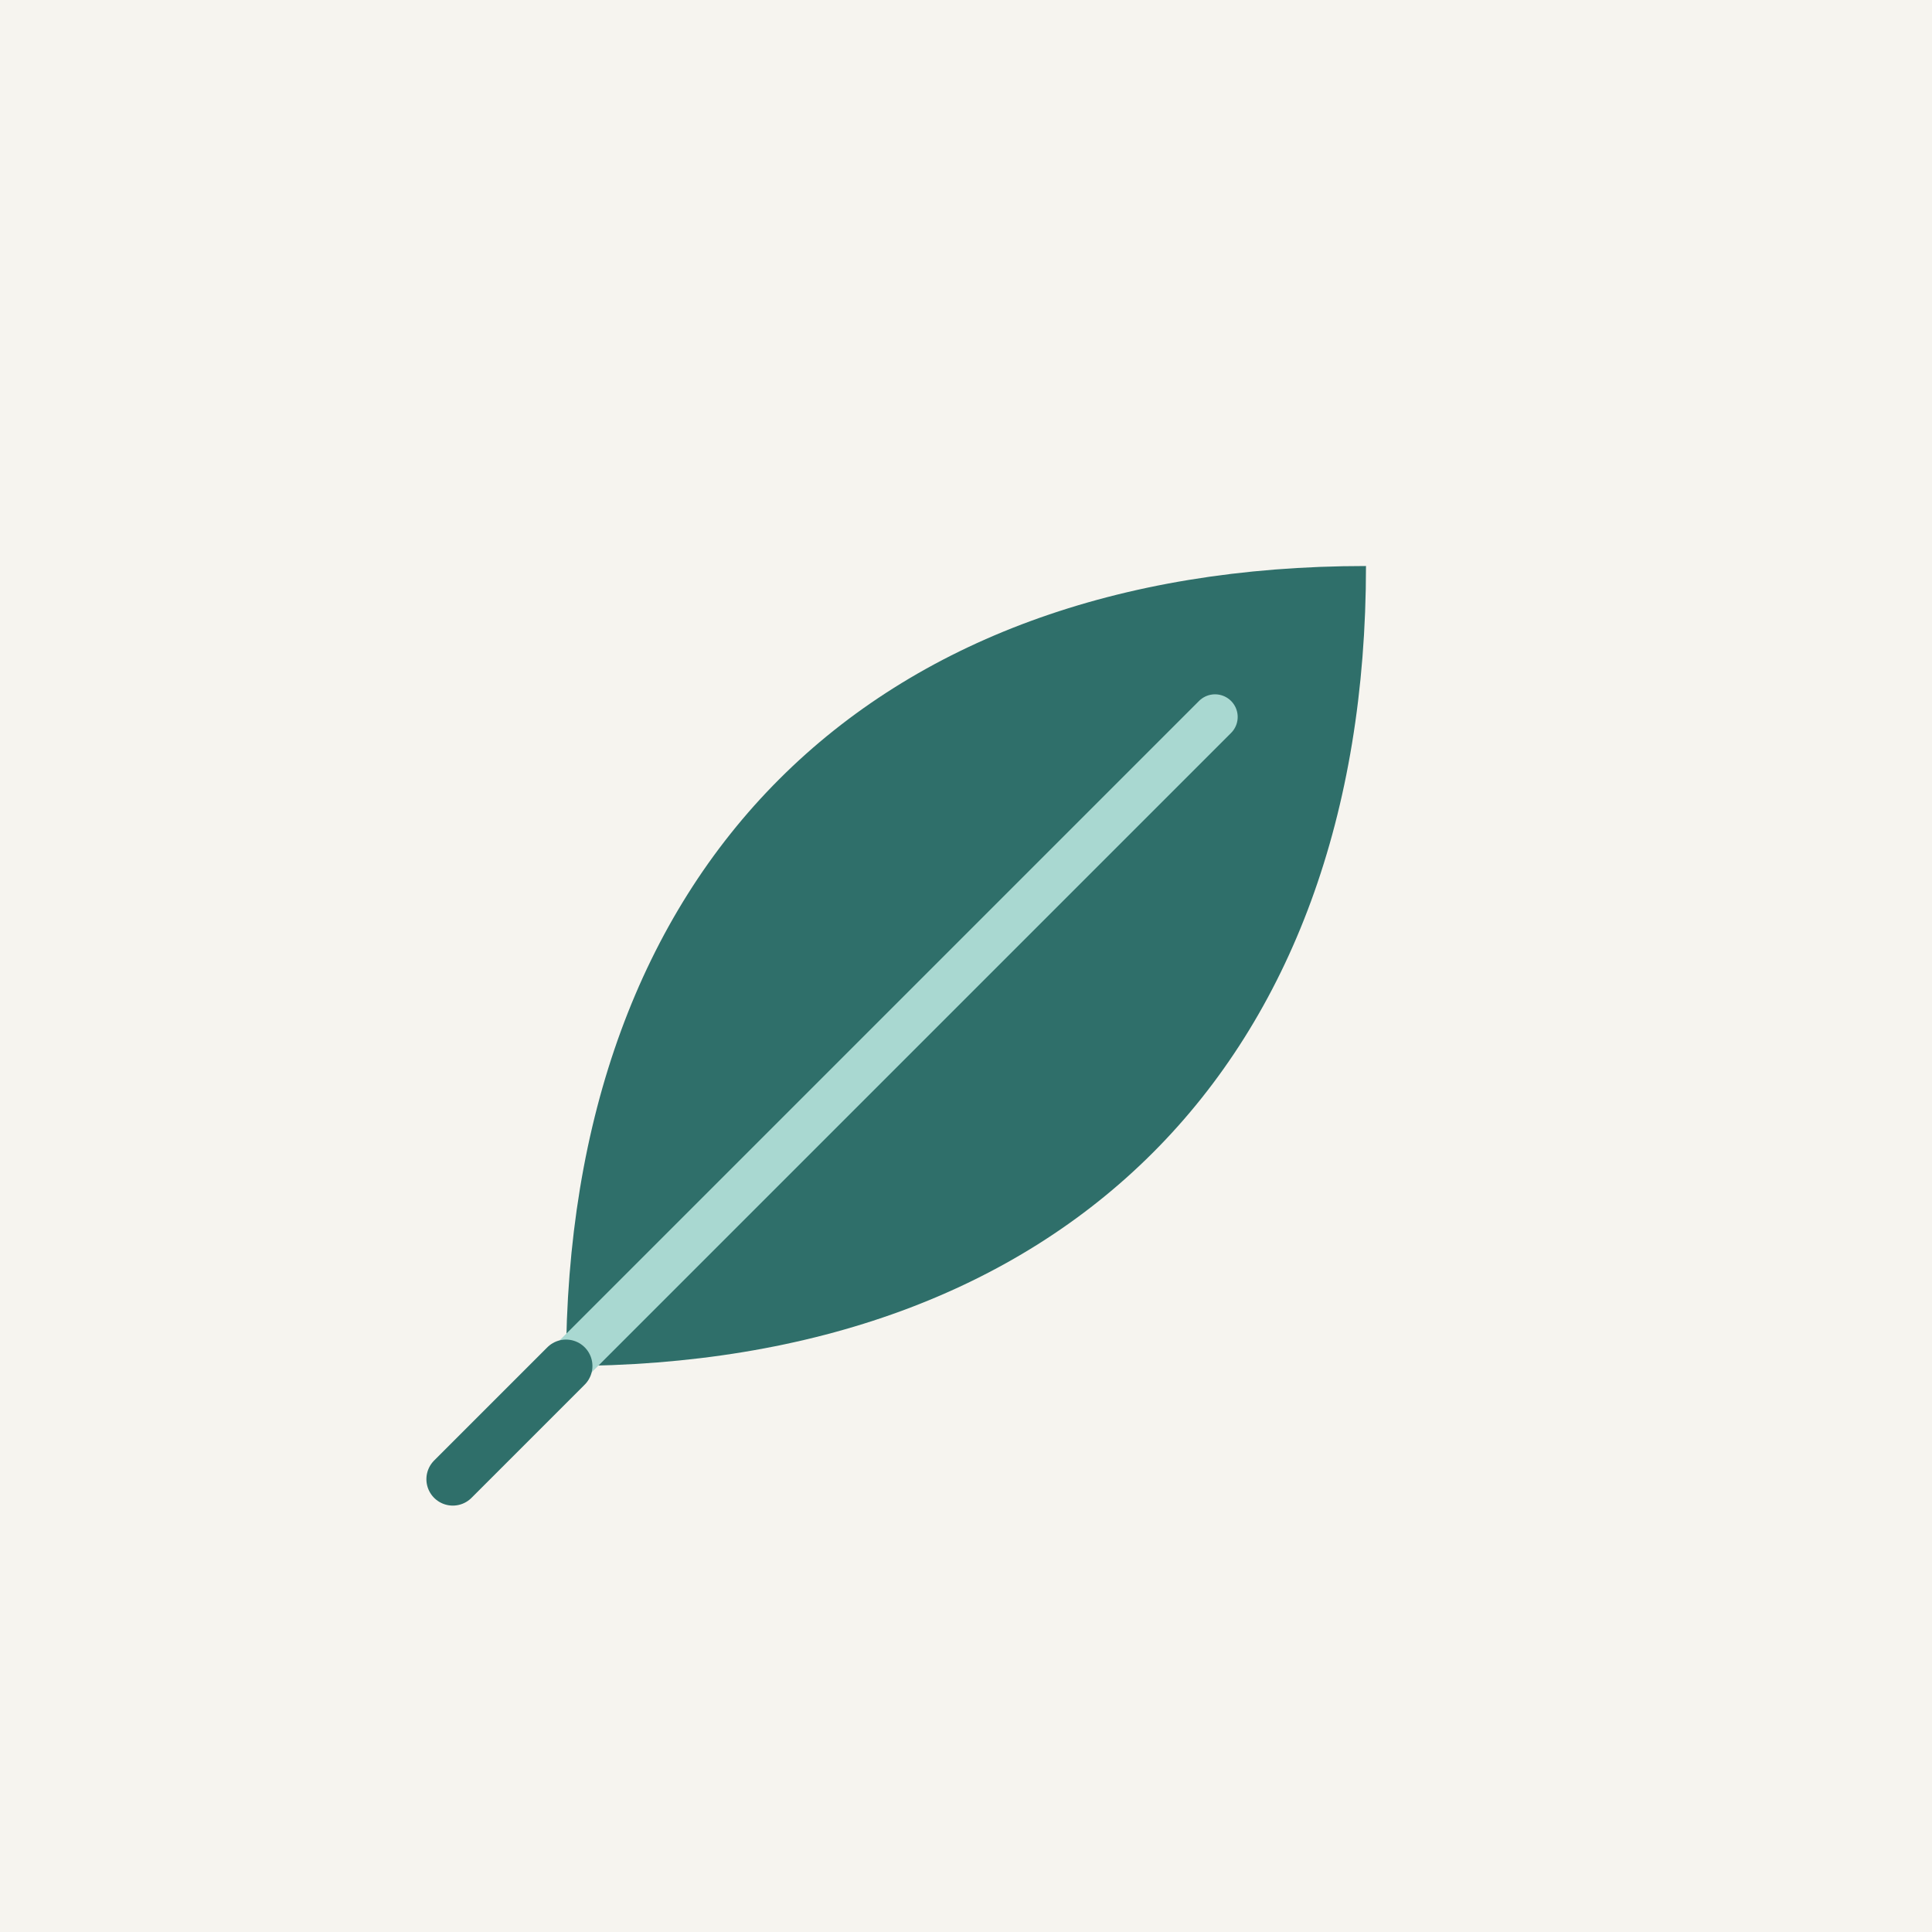
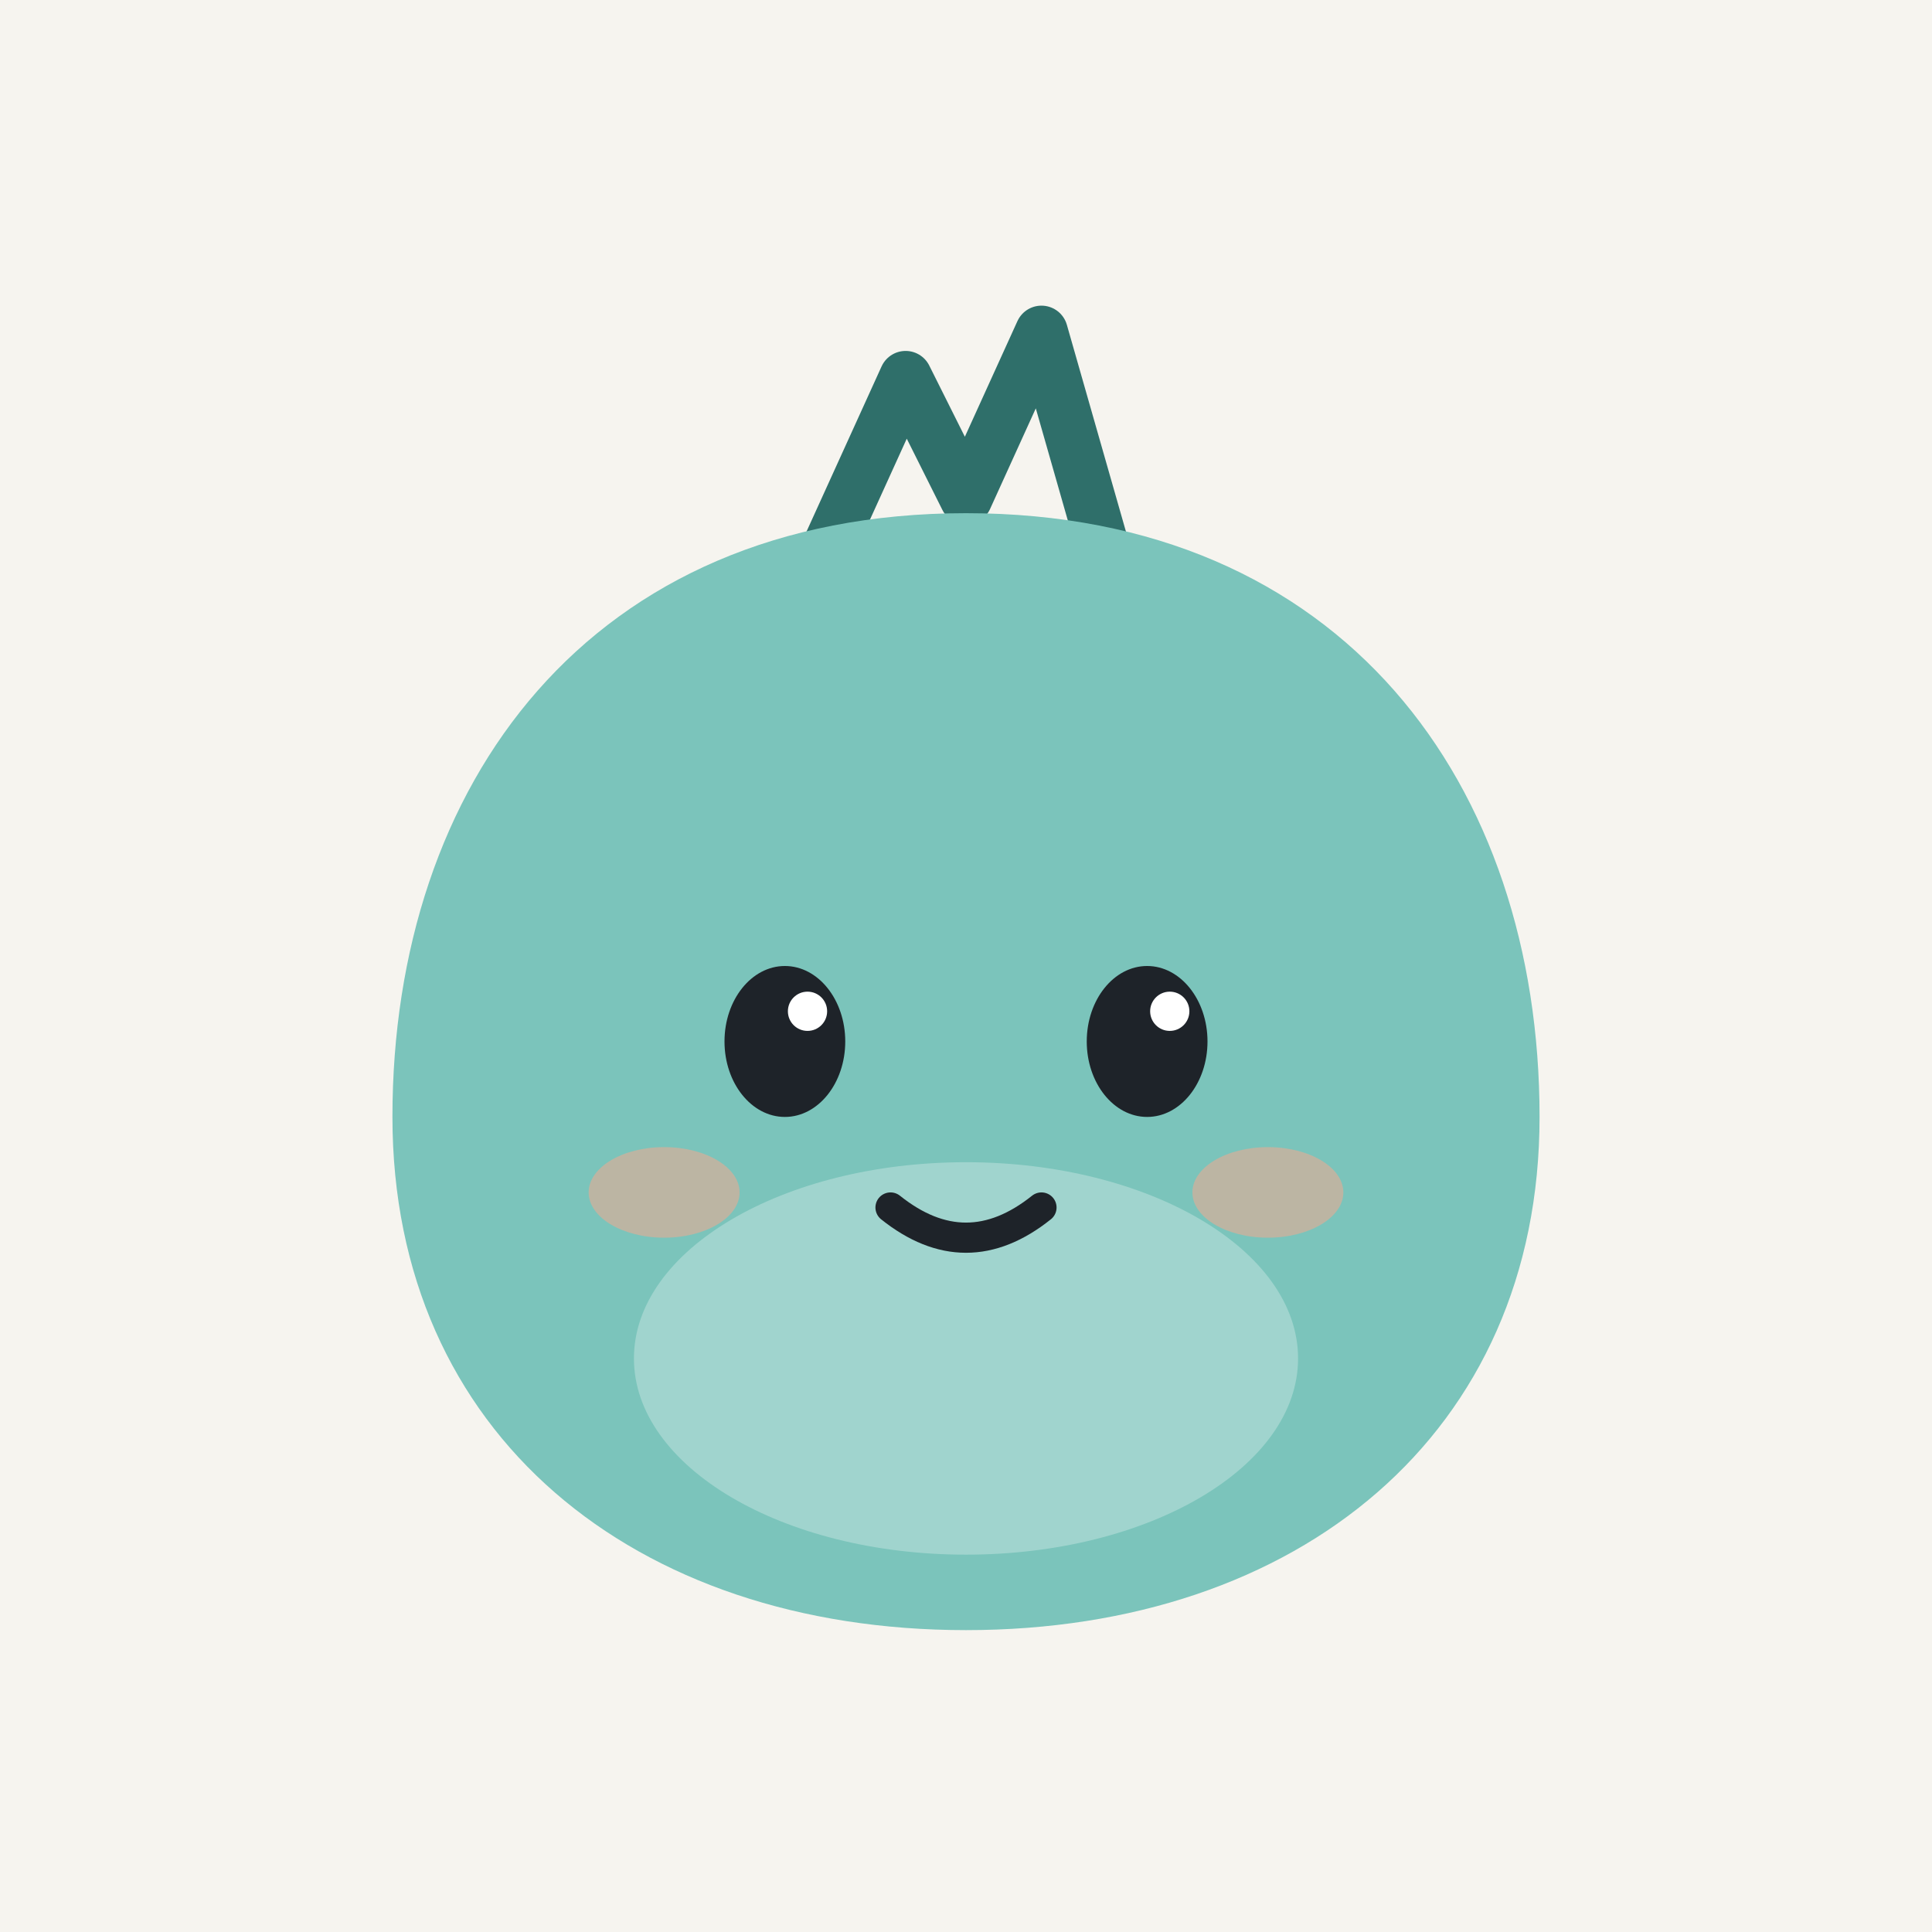
<svg xmlns="http://www.w3.org/2000/svg" viewBox="0 0 512 512">
  <rect width="512" height="512" fill="#F6F4EF" />
-   <path d="M150 362 C150 230 230 150 362 150 C362 282 282 362 150 362 Z" fill="#2F6F6A" />
-   <path d="M150 362 L322 190" fill="none" stroke="#A9D8D1" stroke-width="12" stroke-linecap="round" />
-   <path d="M120 392 L150 362" fill="none" stroke="#2F6F6A" stroke-width="14" stroke-linecap="round" />
+   <g transform="translate(36 40) scale(2)">
+     <path d="M92 52 L102 30 L110 46 L120 24 L128 52" fill="none" stroke="#2F6F6A" stroke-width="7" stroke-linecap="round" stroke-linejoin="round" />
+     <path d="M110 48 C160 48 186 84 186 128 C186 170 154 196 110 196 C66 196 34 170 34 128 C34 84 60 48 110 48 Z" fill="#7BC4BB" />
+     <ellipse cx="110" cy="160" rx="44" ry="26" fill="#FFFFFF" opacity=".28" />
+     <ellipse cx="86" cy="118" rx="8" ry="10" fill="#1E2329" />
+     <ellipse cx="134" cy="118" rx="8" ry="10" fill="#1E2329" />
+     <circle cx="89" cy="114" r="2.6" fill="#FFFFFF" />
+     <circle cx="137" cy="114" r="2.6" fill="#FFFFFF" />
+     <ellipse cx="70" cy="138" rx="10" ry="6" fill="#F2A98F" opacity=".55" />
+     <ellipse cx="150" cy="138" rx="10" ry="6" fill="#F2A98F" opacity=".55" />
+     <path d="M100 140 Q110 148 120 140" fill="none" stroke="#1E2329" stroke-width="4" stroke-linecap="round" />
+   </g>
</svg>
